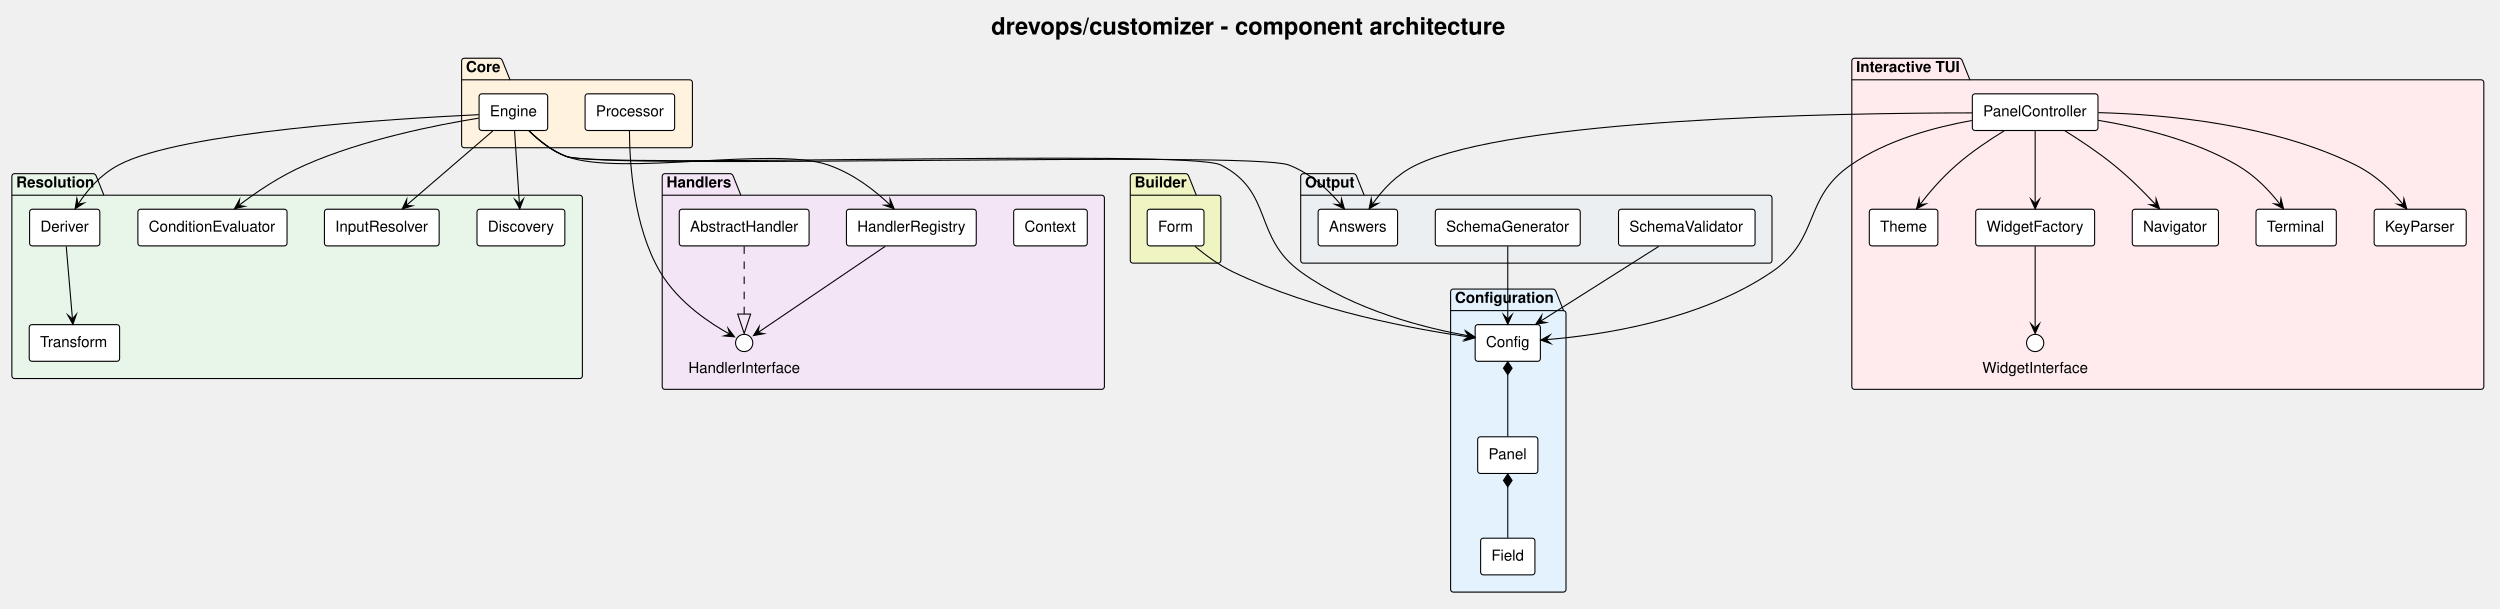
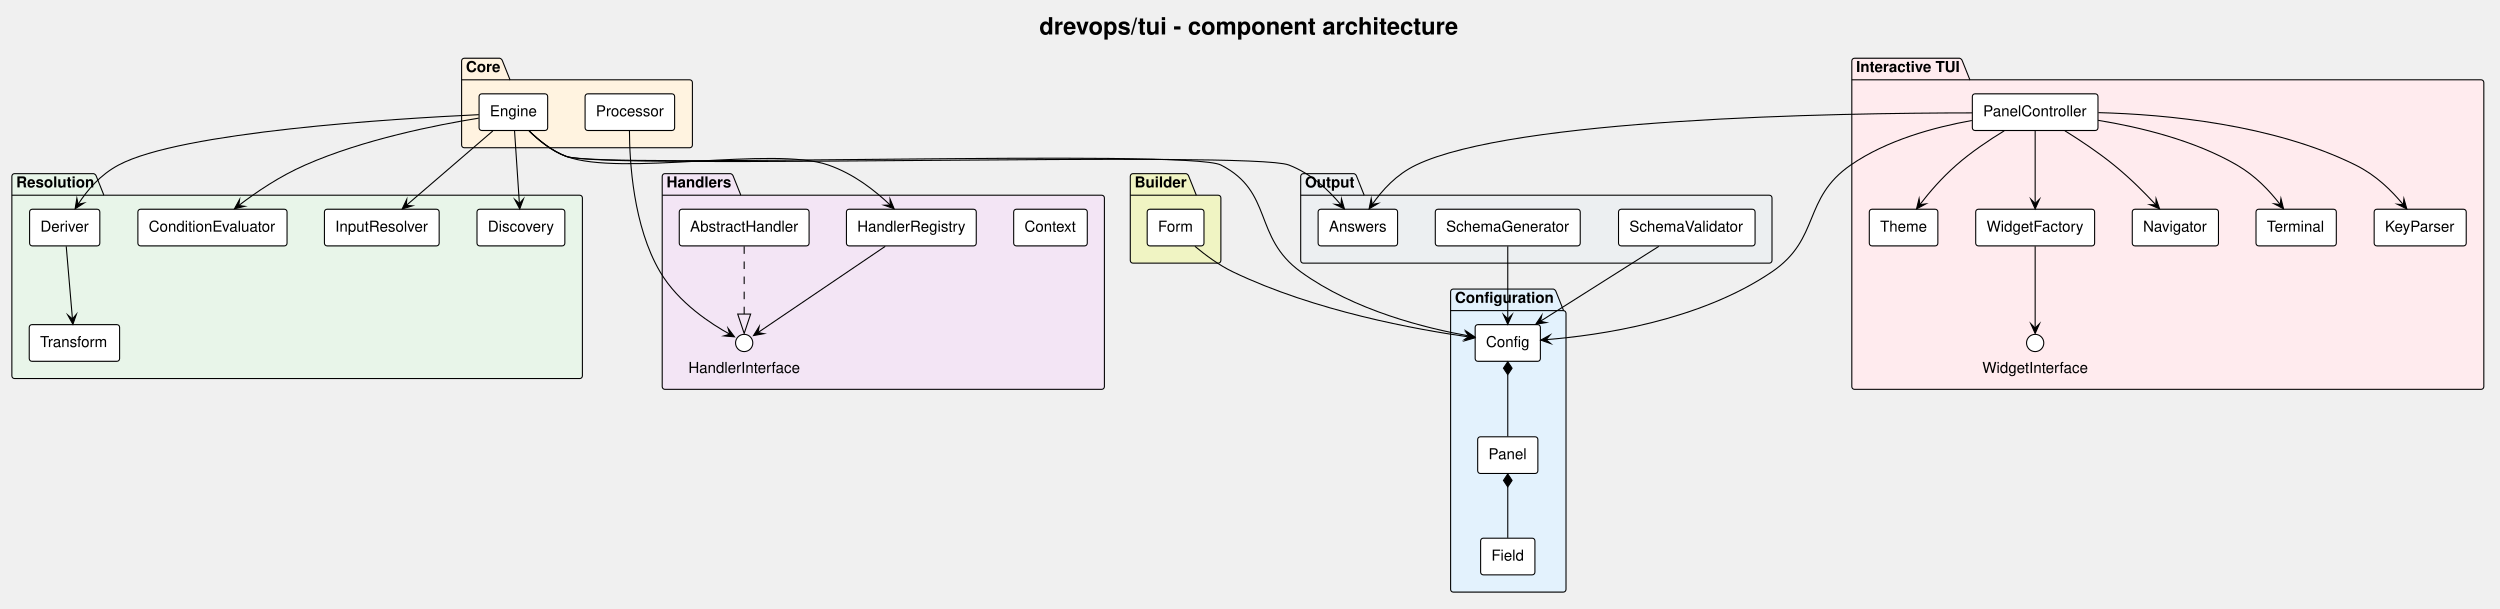
<svg xmlns="http://www.w3.org/2000/svg" contentStyleType="text/css" data-diagram-type="DESCRIPTION" height="564px" preserveAspectRatio="none" style="width:2318px;height:564px;background:#FFFFFF;" version="1.1" viewBox="0 0 2318 564" width="2318px" zoomAndPan="magnify">
  <defs />
  <g>
    <g class="title" data-source-line="9">
-       <text fill="#000000" font-family="Helvetica" font-size="22" font-weight="700" lengthAdjust="spacing" textLength="477.995" x="919.002" y="31.94">drevops/customizer - component architecture</text>
+       <text fill="#000000" font-family="Helvetica" font-size="22" font-weight="700" lengthAdjust="spacing" textLength="388.728" x="963.636" y="31.94">drevops/tui - component architecture</text>
    </g>
    <g class="cluster" data-qualified-name="Builder" data-source-line="11" id="ent0001">
      <path d="M1050.5,161 L1099.727,161 A3.75,3.75 0 0 1 1102.227,163.5 L1109.227,181 L1129.5,181 A2.5,2.5 0 0 1 1132,183.5 L1132,241.5 A2.5,2.5 0 0 1 1129.5,244 L1050.5,244 A2.5,2.5 0 0 1 1048,241.5 L1048,163.5 A2.5,2.5 0 0 1 1050.5,161" fill="#F0F4C3" style="stroke:#000000;stroke-width:1;" />
      <line style="stroke:#000000;stroke-width:1;" x1="1048" x2="1109.227" y1="181" y2="181" />
      <text fill="#000000" font-family="Helvetica" font-size="14" font-weight="700" lengthAdjust="spacing" textLength="48.227" x="1052" y="173.78">Builder</text>
    </g>
    <g class="cluster" data-qualified-name="Configuration" data-source-line="15" id="ent0003">
      <path d="M1347.5,268 L1440.259,268 A3.75,3.75 0 0 1 1442.759,270.5 L1449.759,288 L1449.5,288 A2.5,2.5 0 0 1 1452,290.5 L1452,546.5 A2.5,2.5 0 0 1 1449.5,549 L1347.5,549 A2.5,2.5 0 0 1 1345,546.5 L1345,270.5 A2.5,2.5 0 0 1 1347.5,268" fill="#E3F2FD" style="stroke:#000000;stroke-width:1;" />
      <line style="stroke:#000000;stroke-width:1;" x1="1345" x2="1449.759" y1="288" y2="288" />
      <text fill="#000000" font-family="Helvetica" font-size="14" font-weight="700" lengthAdjust="spacing" textLength="91.759" x="1349" y="280.78">Configuration</text>
    </g>
    <g class="cluster" data-qualified-name="Core" data-source-line="21" id="ent0007">
      <path d="M430.5,54 L463.397,54 A3.75,3.75 0 0 1 465.897,56.5 L472.897,74 L639.5,74 A2.5,2.5 0 0 1 642,76.5 L642,134.5 A2.5,2.5 0 0 1 639.5,137 L430.5,137 A2.5,2.5 0 0 1 428,134.5 L428,56.5 A2.5,2.5 0 0 1 430.5,54" fill="#FFF3E0" style="stroke:#000000;stroke-width:1;" />
      <line style="stroke:#000000;stroke-width:1;" x1="428" x2="472.897" y1="74" y2="74" />
      <text fill="#000000" font-family="Helvetica" font-size="14" font-weight="700" lengthAdjust="spacing" textLength="31.896" x="432" y="66.78">Core</text>
    </g>
    <g class="cluster" data-qualified-name="Resolution" data-source-line="26" id="ent0010">
      <path d="M13.5,161 L86.831,161 A3.75,3.75 0 0 1 89.331,163.5 L96.331,181 L537.5,181 A2.5,2.5 0 0 1 540,183.5 L540,348.5 A2.5,2.5 0 0 1 537.5,351 L13.5,351 A2.5,2.5 0 0 1 11,348.5 L11,163.5 A2.5,2.5 0 0 1 13.5,161" fill="#E8F5E9" style="stroke:#000000;stroke-width:1;" />
      <line style="stroke:#000000;stroke-width:1;" x1="11" x2="96.331" y1="181" y2="181" />
      <text fill="#000000" font-family="Helvetica" font-size="14" font-weight="700" lengthAdjust="spacing" textLength="72.331" x="15" y="173.78">Resolution</text>
    </g>
    <g class="cluster" data-qualified-name="Handlers" data-source-line="34" id="ent0016">
      <path d="M616.5,161 L677.41,161 A3.75,3.75 0 0 1 679.91,163.5 L686.91,181 L1021.5,181 A2.5,2.5 0 0 1 1024,183.5 L1024,358.5 A2.5,2.5 0 0 1 1021.5,361 L616.5,361 A2.5,2.5 0 0 1 614,358.5 L614,163.5 A2.5,2.5 0 0 1 616.5,161" fill="#F3E5F5" style="stroke:#000000;stroke-width:1;" />
      <line style="stroke:#000000;stroke-width:1;" x1="614" x2="686.91" y1="181" y2="181" />
      <text fill="#000000" font-family="Helvetica" font-size="14" font-weight="700" lengthAdjust="spacing" textLength="59.91" x="618" y="173.78">Handlers</text>
    </g>
    <g class="cluster" data-qualified-name="Output" data-source-line="41" id="ent0021">
      <path d="M1208.5,161 L1255.369,161 A3.75,3.75 0 0 1 1257.869,163.5 L1264.869,181 L1640.5,181 A2.5,2.5 0 0 1 1643,183.5 L1643,241.5 A2.5,2.5 0 0 1 1640.5,244 L1208.5,244 A2.5,2.5 0 0 1 1206,241.5 L1206,163.5 A2.5,2.5 0 0 1 1208.5,161" fill="#ECEFF1" style="stroke:#000000;stroke-width:1;" />
      <line style="stroke:#000000;stroke-width:1;" x1="1206" x2="1264.869" y1="181" y2="181" />
      <text fill="#000000" font-family="Helvetica" font-size="14" font-weight="700" lengthAdjust="spacing" textLength="45.869" x="1210" y="173.78">Output</text>
    </g>
    <g class="cluster" data-qualified-name="Interactive TUI" data-source-line="47" id="ent0025">
      <path d="M1719.5,54 L1816.976,54 A3.75,3.75 0 0 1 1819.476,56.5 L1826.476,74 L2300.5,74 A2.5,2.5 0 0 1 2303,76.5 L2303,358.5 A2.5,2.5 0 0 1 2300.5,361 L1719.5,361 A2.5,2.5 0 0 1 1717,358.5 L1717,56.5 A2.5,2.5 0 0 1 1719.5,54" fill="#FFEBEE" style="stroke:#000000;stroke-width:1;" />
      <line style="stroke:#000000;stroke-width:1;" x1="1717" x2="1826.476" y1="74" y2="74" />
      <text fill="#000000" font-family="Helvetica" font-size="14" font-weight="700" lengthAdjust="spacing" textLength="96.476" x="1721" y="66.78">Interactive TUI</text>
    </g>
    <g class="entity" data-qualified-name="Builder.Form" data-source-line="12" id="ent0002">
      <rect fill="#FFFFFF" height="34" rx="2.5" ry="2.5" style="stroke:#000000;stroke-width:1;" width="52.662" x="1063.67" y="194" />
      <text fill="#000000" font-family="Helvetica" font-size="14" lengthAdjust="spacing" textLength="32.662" x="1073.67" y="214.78">Form</text>
    </g>
    <g class="entity" data-qualified-name="Configuration.Config" data-source-line="16" id="ent0004">
      <rect fill="#FFFFFF" height="34" rx="2.5" ry="2.5" style="stroke:#000000;stroke-width:1;" width="60.469" x="1367.77" y="301" />
      <text fill="#000000" font-family="Helvetica" font-size="14" lengthAdjust="spacing" textLength="40.469" x="1377.77" y="321.78">Config</text>
    </g>
    <g class="entity" data-qualified-name="Configuration.Panel" data-source-line="17" id="ent0005">
      <rect fill="#FFFFFF" height="34" rx="2.5" ry="2.5" style="stroke:#000000;stroke-width:1;" width="55.807" x="1370.1" y="405" />
      <text fill="#000000" font-family="Helvetica" font-size="14" lengthAdjust="spacing" textLength="35.807" x="1380.1" y="425.78">Panel</text>
    </g>
    <g class="entity" data-qualified-name="Configuration.Field" data-source-line="18" id="ent0006">
      <rect fill="#FFFFFF" height="34" rx="2.5" ry="2.5" style="stroke:#000000;stroke-width:1;" width="50.345" x="1372.83" y="499" />
      <text fill="#000000" font-family="Helvetica" font-size="14" lengthAdjust="spacing" textLength="30.345" x="1382.83" y="519.78">Field</text>
    </g>
    <g class="entity" data-qualified-name="Core.Engine" data-source-line="22" id="ent0008">
      <rect fill="#FFFFFF" height="34" rx="2.5" ry="2.5" style="stroke:#000000;stroke-width:1;" width="63.593" x="444.2" y="87" />
      <text fill="#000000" font-family="Helvetica" font-size="14" lengthAdjust="spacing" textLength="43.593" x="454.2" y="107.78">Engine</text>
    </g>
    <g class="entity" data-qualified-name="Core.Processor" data-source-line="23" id="ent0009">
      <rect fill="#FFFFFF" height="34" rx="2.5" ry="2.5" style="stroke:#000000;stroke-width:1;" width="83.02" x="542.49" y="87" />
      <text fill="#000000" font-family="Helvetica" font-size="14" lengthAdjust="spacing" textLength="63.02" x="552.49" y="107.78">Processor</text>
    </g>
    <g class="entity" data-qualified-name="Resolution.InputResolver" data-source-line="27" id="ent0011">
      <rect fill="#FFFFFF" height="34" rx="2.5" ry="2.5" style="stroke:#000000;stroke-width:1;" width="106.379" x="300.81" y="194" />
      <text fill="#000000" font-family="Helvetica" font-size="14" lengthAdjust="spacing" textLength="86.379" x="310.81" y="214.78">InputResolver</text>
    </g>
    <g class="entity" data-qualified-name="Resolution.Discovery" data-source-line="28" id="ent0012">
      <rect fill="#FFFFFF" height="34" rx="2.5" ry="2.5" style="stroke:#000000;stroke-width:1;" width="81.455" x="442.27" y="194" />
      <text fill="#000000" font-family="Helvetica" font-size="14" lengthAdjust="spacing" textLength="61.455" x="452.27" y="214.78">Discovery</text>
    </g>
    <g class="entity" data-qualified-name="Resolution.Deriver" data-source-line="29" id="ent0013">
      <rect fill="#FFFFFF" height="34" rx="2.5" ry="2.5" style="stroke:#000000;stroke-width:1;" width="65.117" x="27.44" y="194" />
      <text fill="#000000" font-family="Helvetica" font-size="14" lengthAdjust="spacing" textLength="45.117" x="37.44" y="214.78">Deriver</text>
    </g>
    <g class="entity" data-qualified-name="Resolution.Transform" data-source-line="30" id="ent0014">
      <rect fill="#FFFFFF" height="34" rx="2.5" ry="2.5" style="stroke:#000000;stroke-width:1;" width="83.786" x="27.11" y="301" />
      <text fill="#000000" font-family="Helvetica" font-size="14" lengthAdjust="spacing" textLength="63.786" x="37.11" y="321.78">Transform</text>
    </g>
    <g class="entity" data-qualified-name="Resolution.ConditionEvaluator" data-source-line="31" id="ent0015">
      <rect fill="#FFFFFF" height="34" rx="2.5" ry="2.5" style="stroke:#000000;stroke-width:1;" width="138.296" x="127.85" y="194" />
      <text fill="#000000" font-family="Helvetica" font-size="14" lengthAdjust="spacing" textLength="118.296" x="137.85" y="214.78">ConditionEvaluator</text>
    </g>
    <g class="entity" data-qualified-name="Handlers.HandlerRegistry" data-source-line="35" id="ent0017">
      <rect fill="#FFFFFF" height="34" rx="2.5" ry="2.5" style="stroke:#000000;stroke-width:1;" width="120.372" x="784.81" y="194" />
      <text fill="#000000" font-family="Helvetica" font-size="14" lengthAdjust="spacing" textLength="100.372" x="794.81" y="214.78">HandlerRegistry</text>
    </g>
    <g class="entity" data-qualified-name="Handlers.HandlerInterface" data-source-line="36" id="ent0018">
      <ellipse cx="690" cy="318" fill="#FFFFFF" rx="8" ry="8" style="stroke:#000000;stroke-width:1;" />
      <text fill="#000000" font-family="Helvetica" font-size="14" lengthAdjust="spacing" textLength="103.503" x="638.249" y="345.78">HandlerInterface</text>
    </g>
    <g class="entity" data-qualified-name="Handlers.AbstractHandler" data-source-line="37" id="ent0019">
      <rect fill="#FFFFFF" height="34" rx="2.5" ry="2.5" style="stroke:#000000;stroke-width:1;" width="120.379" x="629.81" y="194" />
      <text fill="#000000" font-family="Helvetica" font-size="14" lengthAdjust="spacing" textLength="100.379" x="639.81" y="214.78">AbstractHandler</text>
    </g>
    <g class="entity" data-qualified-name="Handlers.Context" data-source-line="38" id="ent0020">
      <rect fill="#FFFFFF" height="34" rx="2.5" ry="2.5" style="stroke:#000000;stroke-width:1;" width="68.248" x="939.88" y="194" />
      <text fill="#000000" font-family="Helvetica" font-size="14" lengthAdjust="spacing" textLength="48.248" x="949.88" y="214.78">Context</text>
    </g>
    <g class="entity" data-qualified-name="Output.Answers" data-source-line="42" id="ent0022">
      <rect fill="#FFFFFF" height="34" rx="2.5" ry="2.5" style="stroke:#000000;stroke-width:1;" width="73.683" x="1222.16" y="194" />
      <text fill="#000000" font-family="Helvetica" font-size="14" lengthAdjust="spacing" textLength="53.683" x="1232.16" y="214.78">Answers</text>
    </g>
    <g class="entity" data-qualified-name="Output.SchemaGenerator" data-source-line="43" id="ent0023">
      <rect fill="#FFFFFF" height="34" rx="2.5" ry="2.5" style="stroke:#000000;stroke-width:1;" width="134.393" x="1330.8" y="194" />
      <text fill="#000000" font-family="Helvetica" font-size="14" lengthAdjust="spacing" textLength="114.393" x="1340.8" y="214.78">SchemaGenerator</text>
    </g>
    <g class="entity" data-qualified-name="Output.SchemaValidator" data-source-line="44" id="ent0024">
      <rect fill="#FFFFFF" height="34" rx="2.5" ry="2.5" style="stroke:#000000;stroke-width:1;" width="126.613" x="1500.69" y="194" />
      <text fill="#000000" font-family="Helvetica" font-size="14" lengthAdjust="spacing" textLength="106.613" x="1510.69" y="214.78">SchemaValidator</text>
    </g>
    <g class="entity" data-qualified-name="Interactive TUI.PanelController" data-source-line="48" id="ent0026">
      <rect fill="#FFFFFF" height="34" rx="2.5" ry="2.5" style="stroke:#000000;stroke-width:1;" width="116.496" x="1828.75" y="87" />
      <text fill="#000000" font-family="Helvetica" font-size="14" lengthAdjust="spacing" textLength="96.496" x="1838.75" y="107.78">PanelController</text>
    </g>
    <g class="entity" data-qualified-name="Interactive TUI.Theme" data-source-line="49" id="ent0027">
      <rect fill="#FFFFFF" height="34" rx="2.5" ry="2.5" style="stroke:#000000;stroke-width:1;" width="63.572" x="1733.21" y="194" />
      <text fill="#000000" font-family="Helvetica" font-size="14" lengthAdjust="spacing" textLength="43.572" x="1743.21" y="214.78">Theme</text>
    </g>
    <g class="entity" data-qualified-name="Interactive TUI.WidgetFactory" data-source-line="50" id="ent0028">
      <rect fill="#FFFFFF" height="34" rx="2.5" ry="2.5" style="stroke:#000000;stroke-width:1;" width="110.248" x="1831.88" y="194" />
      <text fill="#000000" font-family="Helvetica" font-size="14" lengthAdjust="spacing" textLength="90.248" x="1841.88" y="214.78">WidgetFactory</text>
    </g>
    <g class="entity" data-qualified-name="Interactive TUI.WidgetInterface" data-source-line="51" id="ent0029">
      <ellipse cx="1887" cy="318" fill="#FFFFFF" rx="8" ry="8" style="stroke:#000000;stroke-width:1;" />
      <text fill="#000000" font-family="Helvetica" font-size="14" lengthAdjust="spacing" textLength="98.048" x="1837.976" y="345.78">WidgetInterface</text>
    </g>
    <g class="entity" data-qualified-name="Interactive TUI.Navigator" data-source-line="52" id="ent0030">
      <rect fill="#FFFFFF" height="34" rx="2.5" ry="2.5" style="stroke:#000000;stroke-width:1;" width="79.917" x="1977.04" y="194" />
      <text fill="#000000" font-family="Helvetica" font-size="14" lengthAdjust="spacing" textLength="59.917" x="1987.04" y="214.78">Navigator</text>
    </g>
    <g class="entity" data-qualified-name="Interactive TUI.Terminal" data-source-line="53" id="ent0031">
      <rect fill="#FFFFFF" height="34" rx="2.5" ry="2.5" style="stroke:#000000;stroke-width:1;" width="74.455" x="2091.77" y="194" />
      <text fill="#000000" font-family="Helvetica" font-size="14" lengthAdjust="spacing" textLength="54.455" x="2101.77" y="214.78">Terminal</text>
    </g>
    <g class="entity" data-qualified-name="Interactive TUI.KeyParser" data-source-line="54" id="ent0032">
      <rect fill="#FFFFFF" height="34" rx="2.5" ry="2.5" style="stroke:#000000;stroke-width:1;" width="85.358" x="2201.32" y="194" />
      <text fill="#000000" font-family="Helvetica" font-size="14" lengthAdjust="spacing" textLength="65.358" x="2211.32" y="214.78">KeyParser</text>
    </g>
    <g class="link" data-entity-1="ent0002" data-entity-2="ent0004" data-link-type="dependency" data-source-line="57" id="lnk33">
      <path d="M1107.94,228.4 C1117.69,236.54 1130.32,245.91 1143,252 C1219.18,288.61 1313.469,305.549 1362.669,312.519" fill="none" id="Form-to-Config" style="stroke:#000000;stroke-width:1;" />
      <polygon fill="#000000" points="1367.62,313.22,1359.27,307.997,1362.669,312.519,1358.148,315.918,1367.62,313.22" style="stroke:#000000;stroke-width:1;stroke-linejoin:miter;stroke-miterlimit:10;" />
    </g>
    <g class="link" data-entity-1="ent0004" data-entity-2="ent0005" data-link-type="composition" data-source-line="58" id="lnk34">
      <path d="M1398,347.39 C1398,366.42 1398,385.64 1398,404.65" fill="none" id="Config-backto-Panel" style="stroke:#000000;stroke-width:1;" />
      <polygon fill="#000000" points="1398,335.39,1394,341.39,1398,347.39,1402,341.39,1398,335.39" style="stroke:#000000;stroke-width:1;stroke-linejoin:miter;stroke-miterlimit:10;" />
    </g>
    <g class="link" data-entity-1="ent0005" data-entity-2="ent0006" data-link-type="composition" data-source-line="59" id="lnk35">
      <path d="M1398,451.45 C1398,468.19 1398,482 1398,498.69" fill="none" id="Panel-backto-Field" style="stroke:#000000;stroke-width:1;" />
      <polygon fill="#000000" points="1398,439.45,1394,445.45,1398,451.45,1402,445.45,1398,439.45" style="stroke:#000000;stroke-width:1;stroke-linejoin:miter;stroke-miterlimit:10;" />
    </g>
    <g class="link" data-entity-1="ent0008" data-entity-2="ent0004" data-link-type="dependency" data-source-line="61" id="lnk36">
      <path d="M490.59,121.4 C499.54,130.19 511.79,140.19 525,145 C556.69,156.53 1101.95,137.69 1132,153 C1180.95,177.93 1161.54,219.74 1206,252 C1255.85,288.17 1322.348,304.378 1362.548,311.579" fill="none" id="Engine-to-Config" style="stroke:#000000;stroke-width:1;" />
      <polygon fill="#000000" points="1367.47,312.46,1359.316,306.936,1362.548,311.579,1357.906,314.811,1367.47,312.46" style="stroke:#000000;stroke-width:1;stroke-linejoin:miter;stroke-miterlimit:10;" />
    </g>
    <g class="link" data-entity-1="ent0008" data-entity-2="ent0011" data-link-type="dependency" data-source-line="62" id="lnk37">
      <path d="M456.94,121.41 C434.02,141.13 399.579,170.768 376.719,190.448" fill="none" id="Engine-to-InputResolver" style="stroke:#000000;stroke-width:1;" />
      <polygon fill="#000000" points="372.93,193.71,382.36,190.87,376.719,190.448,377.141,184.807,372.93,193.71" style="stroke:#000000;stroke-width:1;stroke-linejoin:miter;stroke-miterlimit:10;" />
    </g>
    <g class="link" data-entity-1="ent0008" data-entity-2="ent0012" data-link-type="dependency" data-source-line="63" id="lnk38">
      <path d="M477.09,121.41 C478.41,141.13 480.268,169.041 481.578,188.721" fill="none" id="Engine-to-Discovery" style="stroke:#000000;stroke-width:1;" />
      <polygon fill="#000000" points="481.91,193.71,485.303,184.464,481.578,188.721,477.321,184.995,481.91,193.71" style="stroke:#000000;stroke-width:1;stroke-linejoin:miter;stroke-miterlimit:10;" />
    </g>
    <g class="link" data-entity-1="ent0008" data-entity-2="ent0013" data-link-type="dependency" data-source-line="64" id="lnk39">
      <path d="M443.97,106.32 C365.84,110.01 167.66,122.2 110,153 C92.58,162.3 81.159,176.094 72.409,189.384" fill="none" id="Engine-to-Deriver" style="stroke:#000000;stroke-width:1;" />
      <polygon fill="#000000" points="69.66,193.56,77.95,188.243,72.409,189.384,71.268,183.843,69.66,193.56" style="stroke:#000000;stroke-width:1;stroke-linejoin:miter;stroke-miterlimit:10;" />
    </g>
    <g class="link" data-entity-1="ent0013" data-entity-2="ent0014" data-link-type="dependency" data-source-line="65" id="lnk40">
      <path d="M61.41,228.41 C63.1,248.13 65.495,276.048 67.175,295.728" fill="none" id="Deriver-to-Transform" style="stroke:#000000;stroke-width:1;" />
      <polygon fill="#000000" points="67.6,300.71,70.82,291.402,67.175,295.728,62.849,292.083,67.6,300.71" style="stroke:#000000;stroke-width:1;stroke-linejoin:miter;stroke-miterlimit:10;" />
    </g>
    <g class="link" data-entity-1="ent0008" data-entity-2="ent0015" data-link-type="dependency" data-source-line="66" id="lnk41">
      <path d="M443.83,109.55 C404.6,115.87 336.88,129.29 283,153 C258.9,163.61 238.098,177.801 221.368,190.541" fill="none" id="Engine-to-ConditionEvaluator" style="stroke:#000000;stroke-width:1;" />
      <polygon fill="#000000" points="217.39,193.57,226.974,191.3,221.368,190.541,222.127,184.935,217.39,193.57" style="stroke:#000000;stroke-width:1;stroke-linejoin:miter;stroke-miterlimit:10;" />
    </g>
    <g class="link" data-entity-1="ent0008" data-entity-2="ent0017" data-link-type="dependency" data-source-line="67" id="lnk42">
      <path d="M490.63,121.3 C499.59,130.06 511.84,140.06 525,145 C575.59,163.97 716.98,135.23 768,153 C791.88,161.31 810.907,176.415 825.387,190.105" fill="none" id="Engine-to-HandlerRegistry" style="stroke:#000000;stroke-width:1;" />
      <polygon fill="#000000" points="829.02,193.54,825.228,184.45,825.387,190.105,819.732,190.263,829.02,193.54" style="stroke:#000000;stroke-width:1;stroke-linejoin:miter;stroke-miterlimit:10;" />
    </g>
    <g class="link" data-entity-1="ent0017" data-entity-2="ent0018" data-link-type="dependency" data-source-line="68" id="lnk43">
      <path d="M820.78,228.41 C785.53,252.29 725.919,292.665 702.809,308.325" fill="none" id="HandlerRegistry-to-HandlerInterface" style="stroke:#000000;stroke-width:1;" />
      <polygon fill="#000000" points="698.67,311.13,708.364,309.393,702.809,308.325,703.877,302.77,698.67,311.13" style="stroke:#000000;stroke-width:1;stroke-linejoin:miter;stroke-miterlimit:10;" />
    </g>
    <g class="link" data-entity-1="ent0019" data-entity-2="ent0018" data-link-type="extension" data-source-line="69" id="lnk44">
      <path d="M690,228.41 C690,251.36 690,274.16 690,291.19" fill="none" id="AbstractHandler-to-HandlerInterface" style="stroke:#000000;stroke-width:1;stroke-dasharray:7,7;" />
      <polygon fill="none" points="690,309.19,696,291.19,684,291.19,690,309.19" style="stroke:#000000;stroke-width:1;stroke-linejoin:miter;stroke-miterlimit:10;" />
    </g>
    <g class="link" data-entity-1="ent0008" data-entity-2="ent0022" data-link-type="dependency" data-source-line="70" id="lnk45">
      <path d="M490.59,121.4 C499.54,130.2 511.79,140.2 525,145 C559.99,157.7 1160.29,139.55 1195,153 C1216.23,161.23 1231.714,176.16 1243.334,189.92" fill="none" id="Engine-to-Answers" style="stroke:#000000;stroke-width:1;" />
      <polygon fill="#000000" points="1246.56,193.74,1243.809,184.283,1243.334,189.92,1237.697,189.445,1246.56,193.74" style="stroke:#000000;stroke-width:1;stroke-linejoin:miter;stroke-miterlimit:10;" />
    </g>
    <g class="link" data-entity-1="ent0009" data-entity-2="ent0018" data-link-type="dependency" data-source-line="71" id="lnk46">
      <path d="M583.63,121.24 C583.7,149.73 587.09,209.69 612,252 C629.17,281.16 660.085,300.719 676.655,309.889" fill="none" id="Processor-to-HandlerInterface" style="stroke:#000000;stroke-width:1;" />
      <polygon fill="#000000" points="681.03,312.31,675.092,304.452,676.655,309.889,671.219,311.452,681.03,312.31" style="stroke:#000000;stroke-width:1;stroke-linejoin:miter;stroke-miterlimit:10;" />
    </g>
    <g class="link" data-entity-1="ent0023" data-entity-2="ent0004" data-link-type="dependency" data-source-line="73" id="lnk47">
      <path d="M1398,228.41 C1398,248.13 1398,276.03 1398,295.71" fill="none" id="SchemaGenerator-to-Config" style="stroke:#000000;stroke-width:1;" />
      <polygon fill="#000000" points="1398,300.71,1402,291.71,1398,295.71,1394,291.71,1398,300.71" style="stroke:#000000;stroke-width:1;stroke-linejoin:miter;stroke-miterlimit:10;" />
    </g>
    <g class="link" data-entity-1="ent0024" data-entity-2="ent0004" data-link-type="dependency" data-source-line="74" id="lnk48">
      <path d="M1538.06,228.41 C1506.97,248.07 1459.385,278.166 1428.255,297.866" fill="none" id="SchemaValidator-to-Config" style="stroke:#000000;stroke-width:1;" />
      <polygon fill="#000000" points="1424.03,300.54,1433.774,299.107,1428.255,297.866,1429.496,292.347,1424.03,300.54" style="stroke:#000000;stroke-width:1;stroke-linejoin:miter;stroke-miterlimit:10;" />
    </g>
    <g class="link" data-entity-1="ent0026" data-entity-2="ent0004" data-link-type="dependency" data-source-line="76" id="lnk49">
      <path d="M1828.28,111.73 C1793.23,118.01 1749.23,130.04 1716,153 C1671.02,184.07 1688.2,221.25 1643,252 C1575.69,297.79 1482.704,310.946 1433.534,314.936" fill="none" id="PanelController-to-Config" style="stroke:#000000;stroke-width:1;" />
      <polygon fill="#000000" points="1428.55,315.34,1437.844,318.599,1433.534,314.936,1437.197,310.625,1428.55,315.34" style="stroke:#000000;stroke-width:1;stroke-linejoin:miter;stroke-miterlimit:10;" />
    </g>
    <g class="link" data-entity-1="ent0026" data-entity-2="ent0027" data-link-type="dependency" data-source-line="77" id="lnk50">
      <path d="M1858.3,121.29 C1844.28,129.87 1827.56,141.08 1814,153 C1799.99,165.32 1789.402,177.707 1780.082,189.737" fill="none" id="PanelController-to-Theme" style="stroke:#000000;stroke-width:1;" />
      <polygon fill="#000000" points="1777.02,193.69,1785.694,189.025,1780.082,189.737,1779.37,184.126,1777.02,193.69" style="stroke:#000000;stroke-width:1;stroke-linejoin:miter;stroke-miterlimit:10;" />
    </g>
    <g class="link" data-entity-1="ent0026" data-entity-2="ent0028" data-link-type="dependency" data-source-line="78" id="lnk51">
      <path d="M1887,121.41 C1887,141.13 1887,169.03 1887,188.71" fill="none" id="PanelController-to-WidgetFactory" style="stroke:#000000;stroke-width:1;" />
      <polygon fill="#000000" points="1887,193.71,1891,184.71,1887,188.71,1883,184.71,1887,193.71" style="stroke:#000000;stroke-width:1;stroke-linejoin:miter;stroke-miterlimit:10;" />
    </g>
    <g class="link" data-entity-1="ent0028" data-entity-2="ent0029" data-link-type="dependency" data-source-line="79" id="lnk52">
      <path d="M1887,228.41 C1887,251.36 1887,287.16 1887,304.19" fill="none" id="WidgetFactory-to-WidgetInterface" style="stroke:#000000;stroke-width:1;" />
      <polygon fill="#000000" points="1887,309.19,1891,300.19,1887,304.19,1883,300.19,1887,309.19" style="stroke:#000000;stroke-width:1;stroke-linejoin:miter;stroke-miterlimit:10;" />
    </g>
    <g class="link" data-entity-1="ent0026" data-entity-2="ent0030" data-link-type="dependency" data-source-line="80" id="lnk53">
      <path d="M1914.62,121.3 C1928.68,130.05 1945.77,141.41 1960,153 C1975.41,165.55 1987.856,178.058 1998.916,189.958" fill="none" id="PanelController-to-Navigator" style="stroke:#000000;stroke-width:1;" />
      <polygon fill="#000000" points="2002.32,193.62,1999.123,184.304,1998.916,189.958,1993.263,189.751,2002.32,193.62" style="stroke:#000000;stroke-width:1;stroke-linejoin:miter;stroke-miterlimit:10;" />
    </g>
    <g class="link" data-entity-1="ent0026" data-entity-2="ent0031" data-link-type="dependency" data-source-line="81" id="lnk54">
      <path d="M1945.35,111.56 C1983.92,117.86 2034.46,129.98 2074,153 C2091.59,163.24 2104.145,176.747 2114.205,189.647" fill="none" id="PanelController-to-Terminal" style="stroke:#000000;stroke-width:1;" />
      <polygon fill="#000000" points="2117.28,193.59,2114.9,184.033,2114.205,189.647,2108.591,188.953,2117.28,193.59" style="stroke:#000000;stroke-width:1;stroke-linejoin:miter;stroke-miterlimit:10;" />
    </g>
    <g class="link" data-entity-1="ent0026" data-entity-2="ent0032" data-link-type="dependency" data-source-line="82" id="lnk55">
      <path d="M1945.62,104.43 C2007.86,106.05 2107.6,115.15 2184,153 C2203.31,162.57 2217.39,176.648 2228.39,189.858" fill="none" id="PanelController-to-KeyParser" style="stroke:#000000;stroke-width:1;" />
      <polygon fill="#000000" points="2231.59,193.7,2228.905,184.224,2228.39,189.858,2222.757,189.344,2231.59,193.7" style="stroke:#000000;stroke-width:1;stroke-linejoin:miter;stroke-miterlimit:10;" />
    </g>
    <g class="link" data-entity-1="ent0026" data-entity-2="ent0022" data-link-type="dependency" data-source-line="83" id="lnk56">
      <path d="M1828.6,104.67 C1701.28,104.78 1402.91,109.8 1313,153 C1294.45,161.91 1281.883,176.062 1272.333,189.522" fill="none" id="PanelController-to-Answers" style="stroke:#000000;stroke-width:1;" />
      <polygon fill="#000000" points="1269.44,193.6,1277.91,188.575,1272.333,189.522,1271.386,183.945,1269.44,193.6" style="stroke:#000000;stroke-width:1;stroke-linejoin:miter;stroke-miterlimit:10;" />
    </g>
  </g>
</svg>
